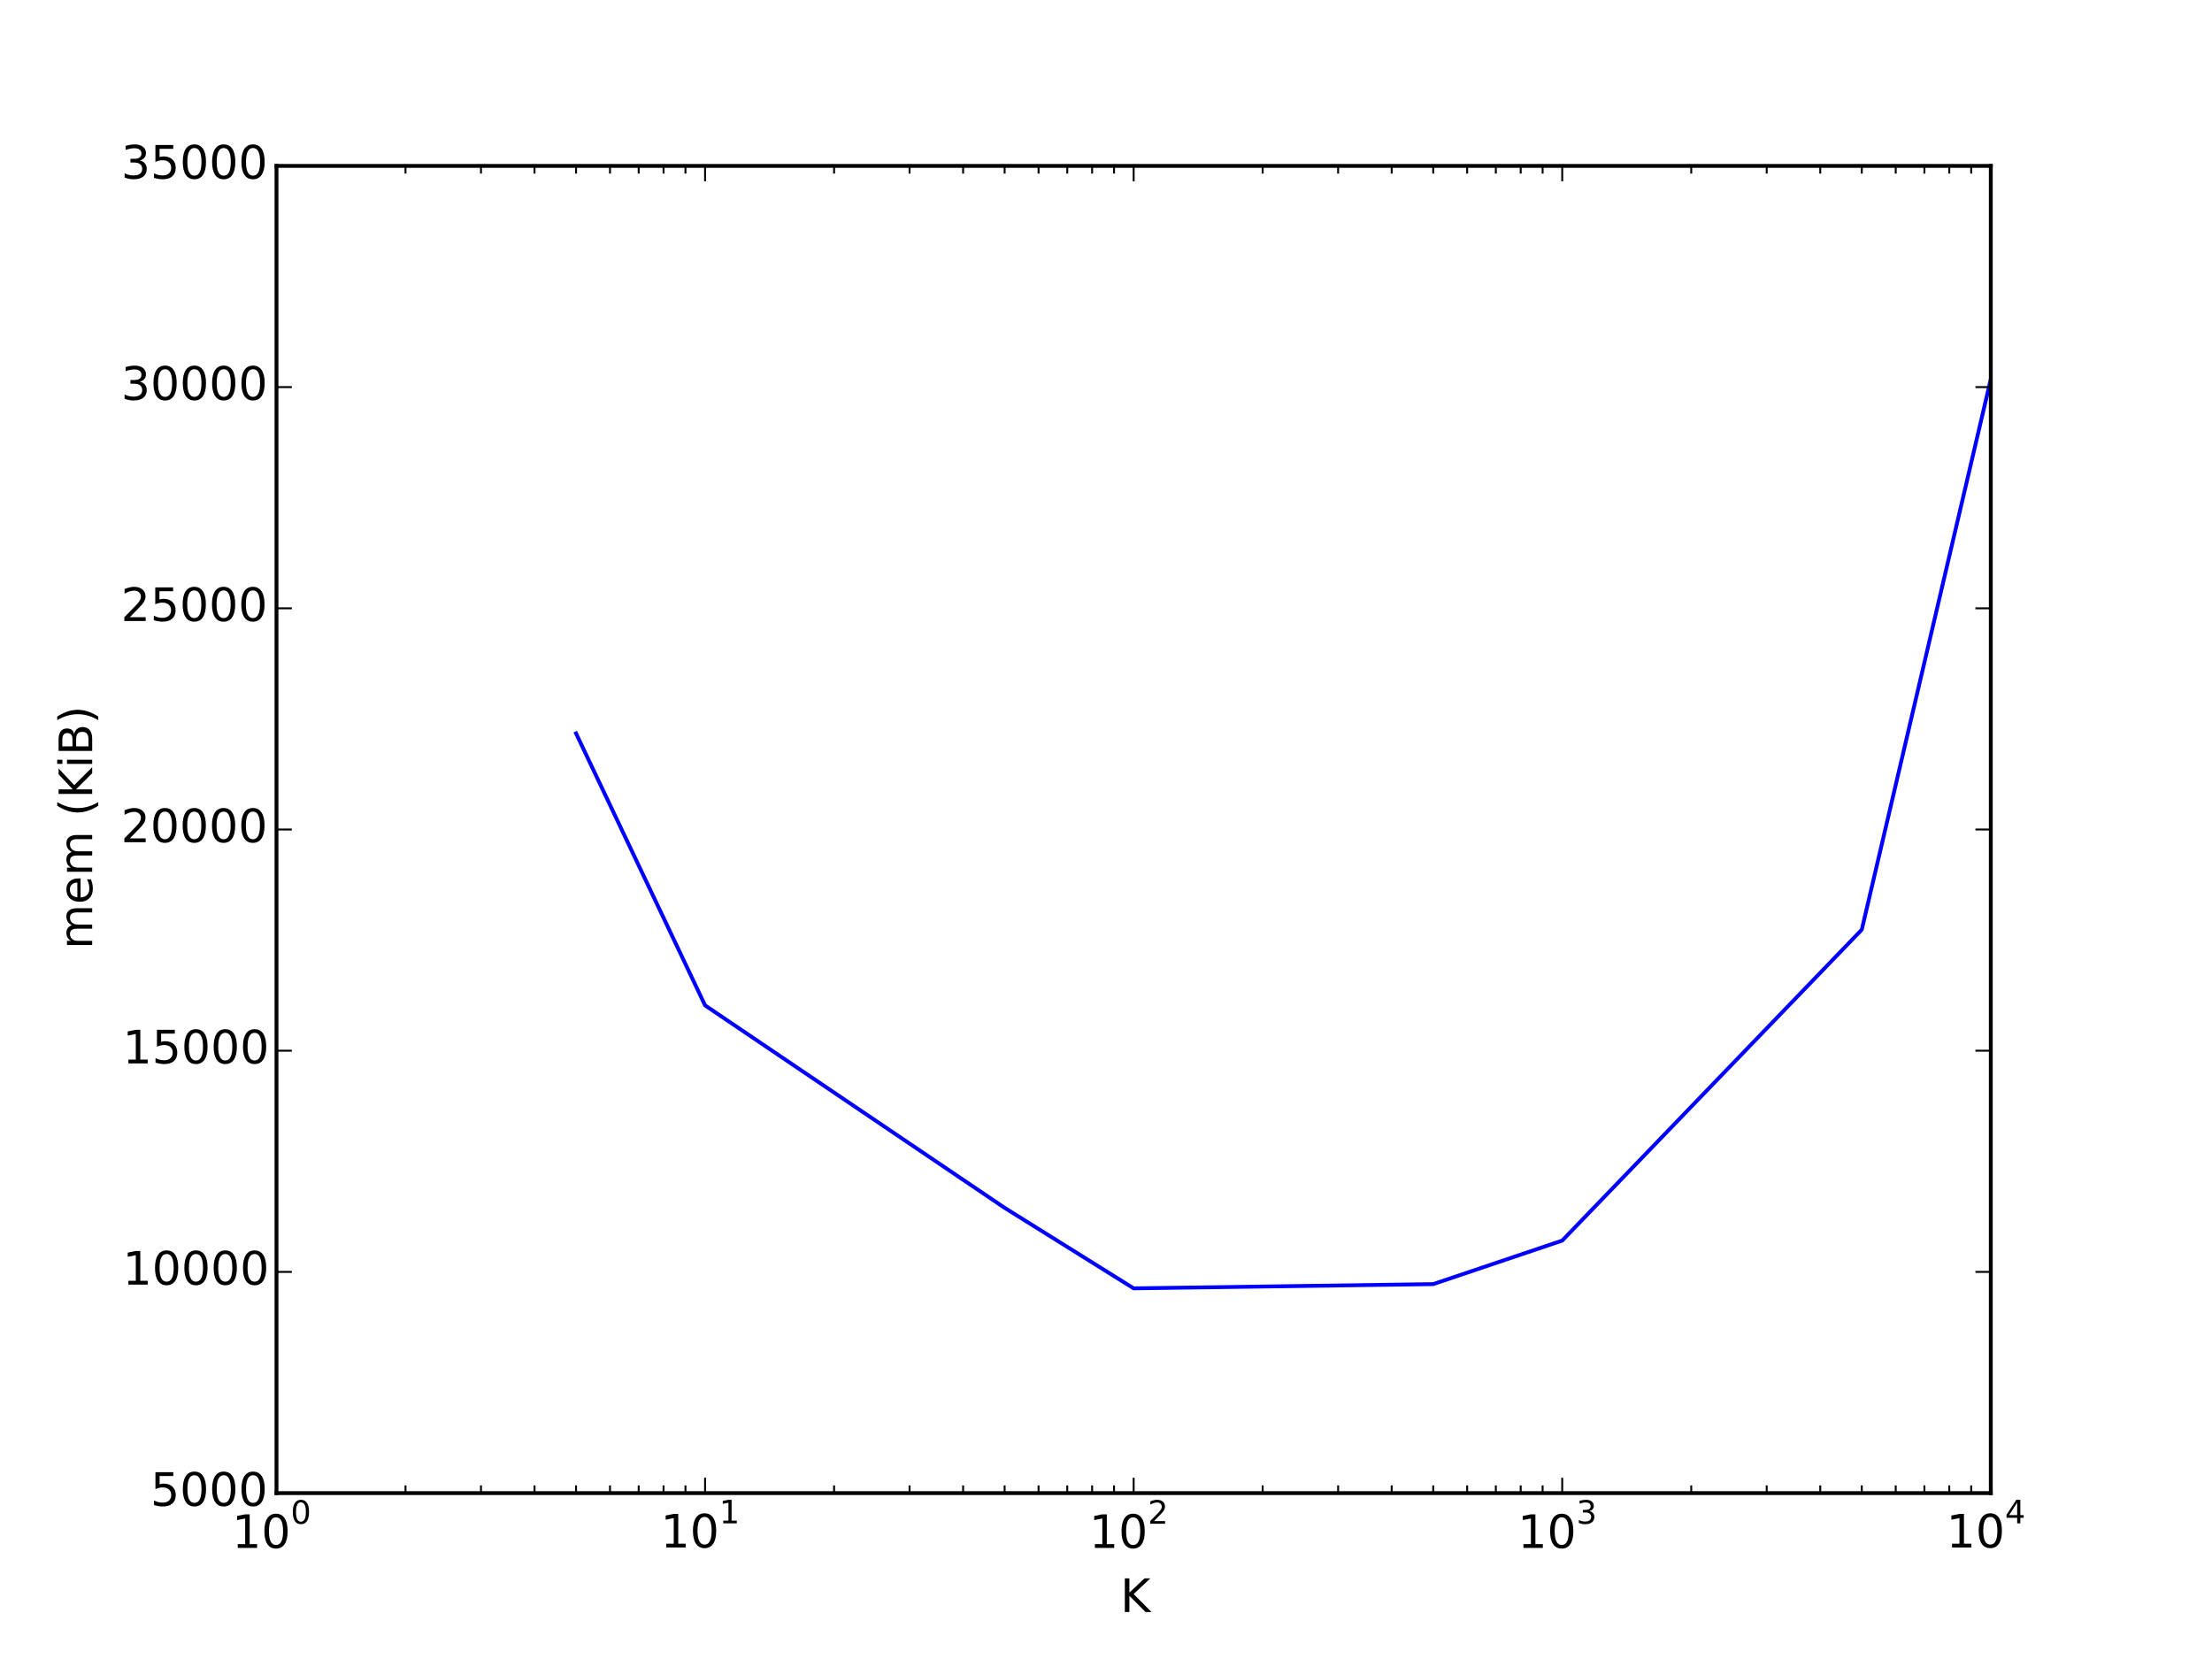
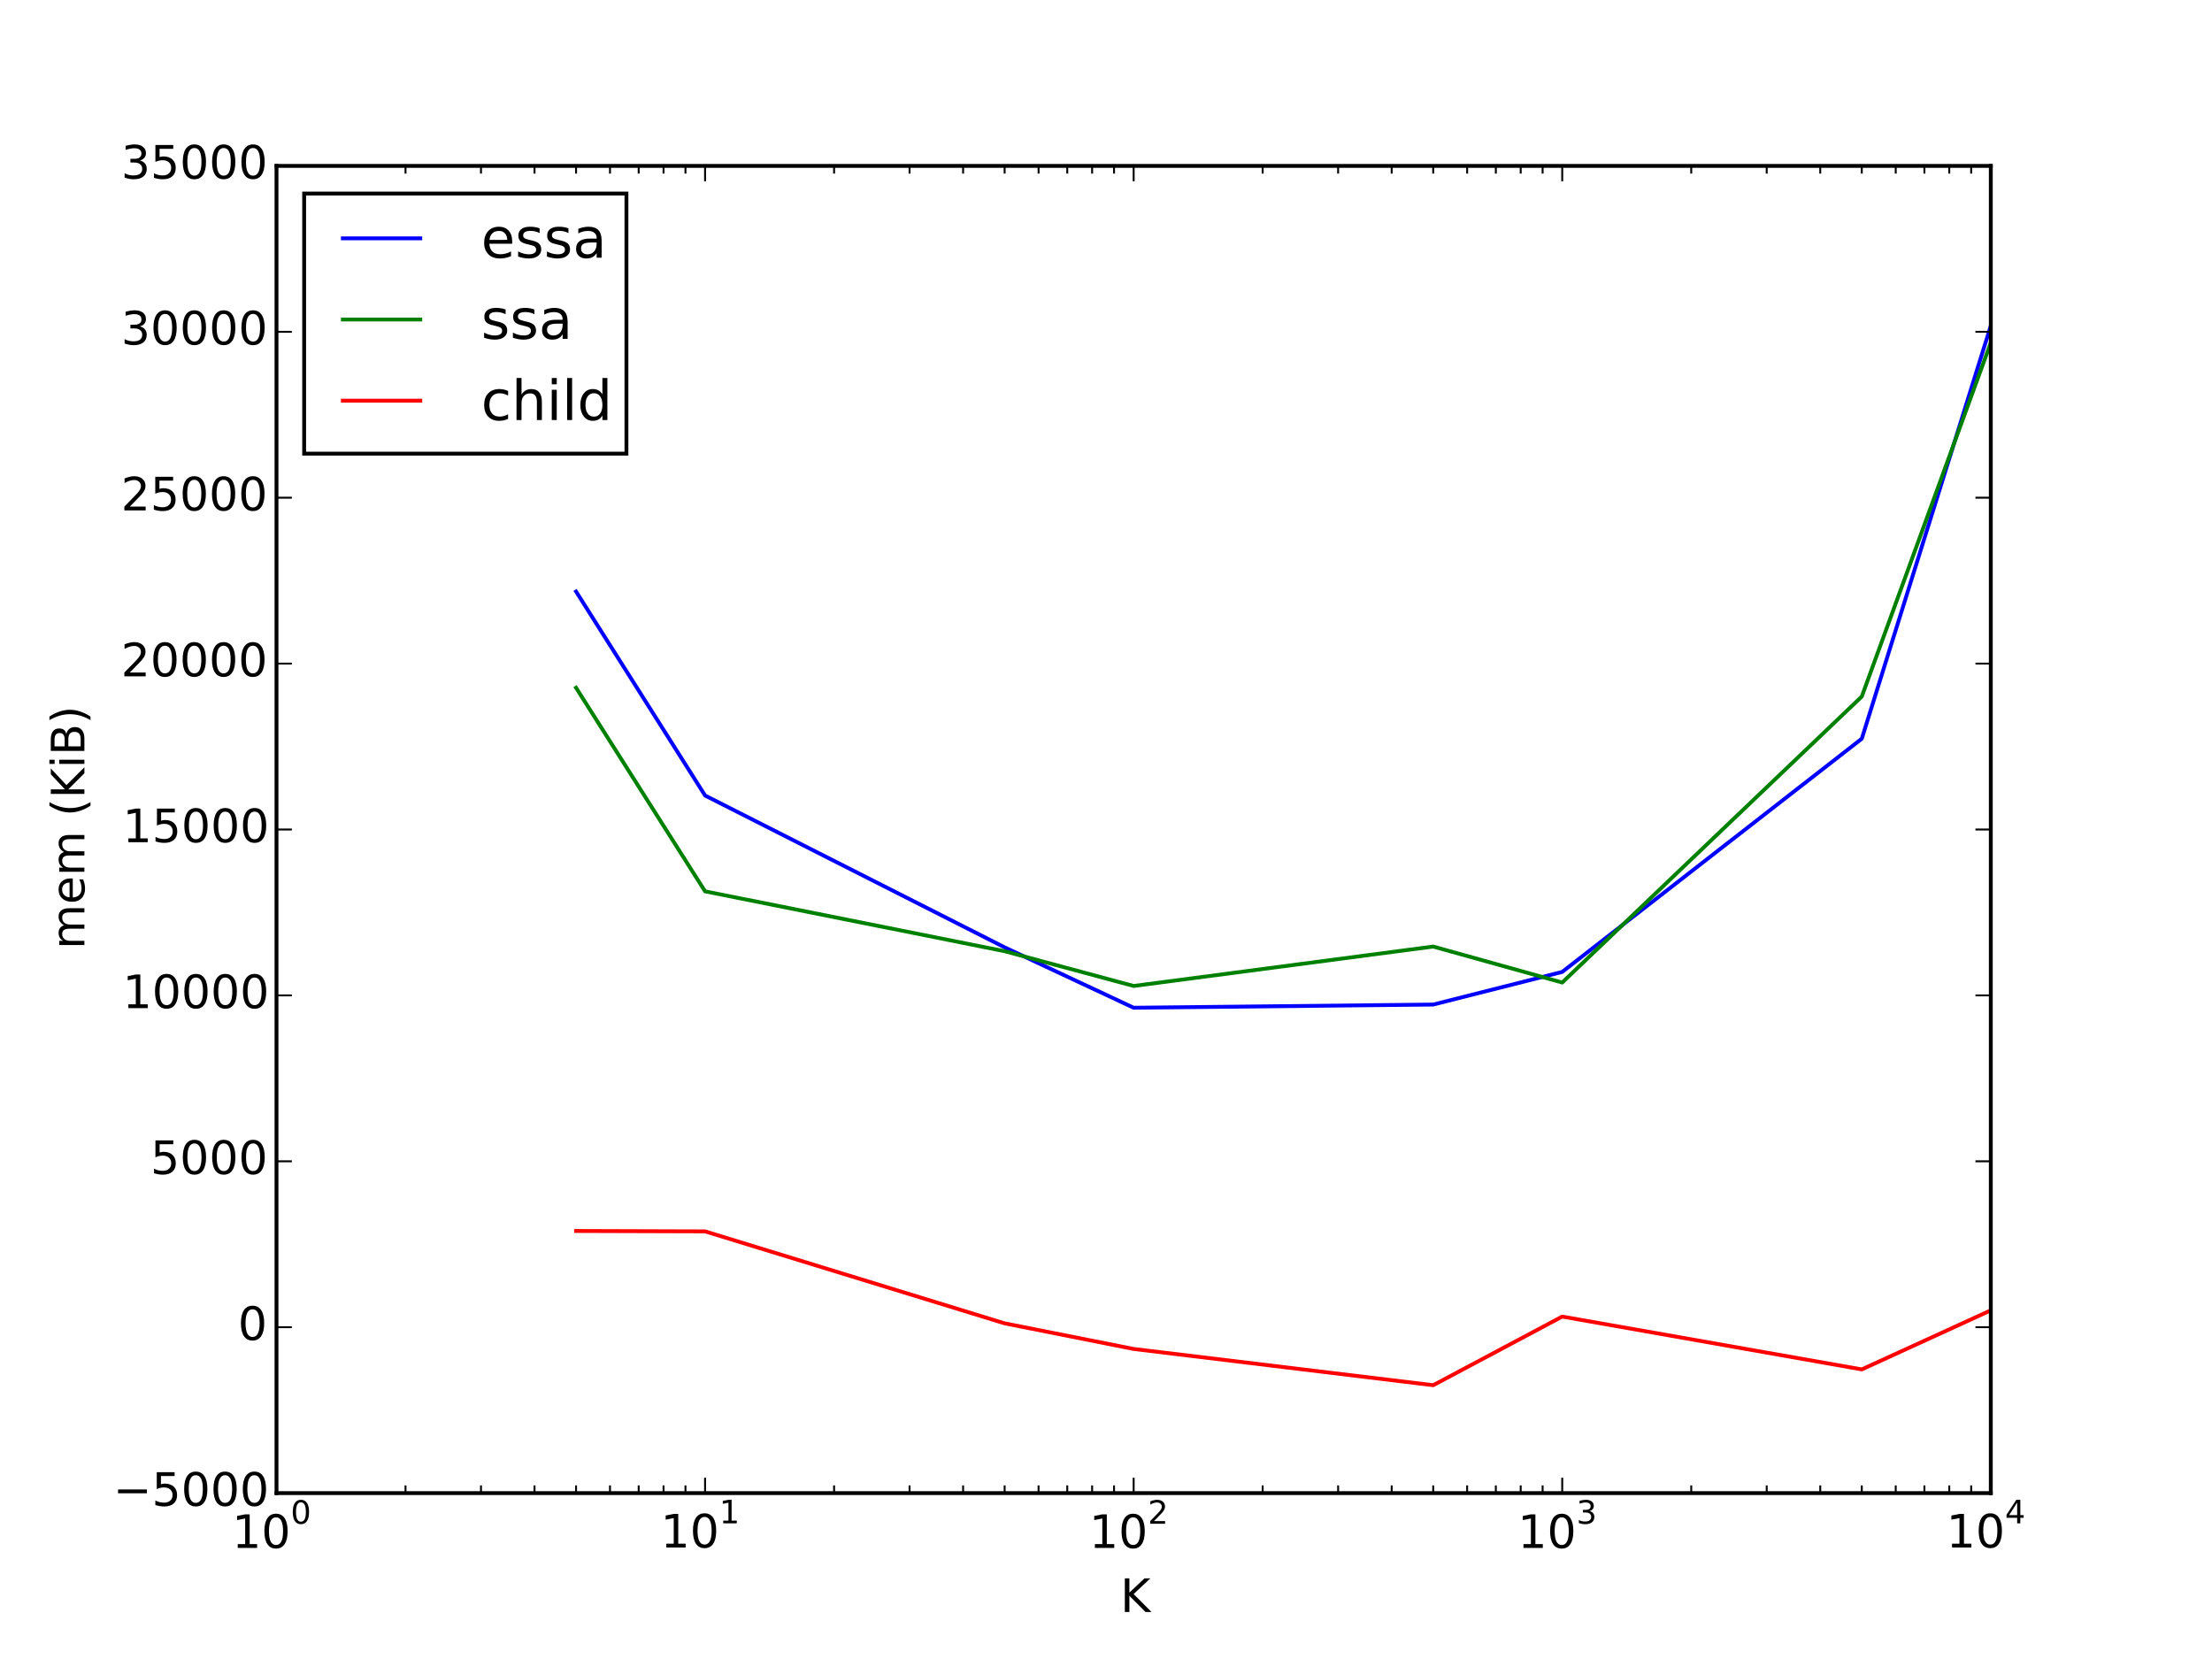
<svg xmlns="http://www.w3.org/2000/svg" xmlns:xlink="http://www.w3.org/1999/xlink" height="432pt" version="1.1" viewBox="0 0 576 432" width="576pt">
  <defs>
    <style type="text/css">
*{stroke-linecap:butt;stroke-linejoin:round;}
  </style>
  </defs>
  <g id="figure_1">
    <g id="patch_1">
      <path d=" M0 432 L576 432 L576 0 L0 0 z " style="fill:#ffffff;" />
    </g>
    <g id="axes_1">
      <g id="patch_2">
        <path d=" M72 388.8 L518.4 388.8 L518.4 43.2 L72 43.2 z " style="fill:#ffffff;" />
      </g>
      <g id="line2d_1">
-         <path clip-path="url(#p7ff5b81e1d)" d=" M150.005 190.979 L183.6 261.804 L261.605 314.519 L295.2 335.485 L373.205 334.38 L406.8 323.044 L484.805 242.081 L518.4 98.726" style="fill:none;stroke:#0000ff;stroke-linecap:square;" />
+         <path clip-path="url(#p7ff5b81e1d)" d=" M150.005 154.034 L183.6 207.153 L261.605 246.689 L295.2 262.414 L373.205 261.585 L406.8 253.083 L484.805 192.361 L518.4 84.845" style="fill:none;stroke:#0000ff;stroke-linecap:square;" />
+       </g>
+       <g id="line2d_2">
+         <path clip-path="url(#p7ff5b81e1d)" d=" M150.005 179.09 L183.6 232.105 L261.605 247.692 L295.2 256.746 L373.205 246.482 L406.8 255.848 L484.805 181.371 L518.4 89.234" style="fill:none;stroke:#008000;stroke-linecap:square;" />
+       </g>
+       <g id="line2d_3">
+         <path clip-path="url(#p7ff5b81e1d)" d=" M150.005 320.544 L183.6 320.648 L261.605 344.598 L295.2 351.268 L373.205 360.703 L406.8 342.835 L484.805 356.59 L518.4 341.211" style="fill:none;stroke:#ff0000;stroke-linecap:square;" />
      </g>
      <g id="patch_3">
        <path d=" M72 43.2 L518.4 43.2" style="fill:none;stroke:#000000;stroke-linecap:square;stroke-linejoin:miter;" />
      </g>
      <g id="patch_4">
        <path d=" M518.4 388.8 L518.4 43.2" style="fill:none;stroke:#000000;stroke-linecap:square;stroke-linejoin:miter;" />
      </g>
      <g id="patch_5">
        <path d=" M72 388.8 L518.4 388.8" style="fill:none;stroke:#000000;stroke-linecap:square;stroke-linejoin:miter;" />
      </g>
      <g id="patch_6">
        <path d=" M72 388.8 L72 43.2" style="fill:none;stroke:#000000;stroke-linecap:square;stroke-linejoin:miter;" />
      </g>
      <g id="matplotlib.axis_1">
        <g id="xtick_1">
-           <g id="line2d_2">
+           <g id="line2d_4">
            <defs>
              <path d=" M0 0 L0 -4" id="m93b0483c22" style="stroke:#000000;stroke-width:0.5;" />
            </defs>
            <g>
              <use style="stroke:#000000;stroke-width:0.5;" x="72.0" xlink:href="#m93b0483c22" y="388.8" />
            </g>
          </g>
-           <g id="line2d_3">
+           <g id="line2d_5">
            <defs>
              <path d=" M0 0 L0 4" id="m741efc42ff" style="stroke:#000000;stroke-width:0.5;" />
            </defs>
            <g>
              <use style="stroke:#000000;stroke-width:0.5;" x="72.0" xlink:href="#m741efc42ff" y="43.2" />
            </g>
          </g>
          <g id="text_1">
            <defs>
              <path d=" M31.781 66.406 Q24.172 66.406 20.328 58.906 Q16.5 51.422 16.5 36.375 Q16.5 21.391 20.328 13.891 Q24.172 6.391 31.781 6.391 Q39.453 6.391 43.281 13.891 Q47.125 21.391 47.125 36.375 Q47.125 51.422 43.281 58.906 Q39.453 66.406 31.781 66.406 M31.781 74.219 Q44.047 74.219 50.516 64.516 Q56.984 54.828 56.984 36.375 Q56.984 17.969 50.516 8.266 Q44.047 -1.422 31.781 -1.422 Q19.531 -1.422 13.062 8.266 Q6.594 17.969 6.594 36.375 Q6.594 54.828 13.062 64.516 Q19.531 74.219 31.781 74.219" id="BitstreamVeraSans-Roman-30" />
              <path d=" M12.406 8.297 L28.516 8.297 L28.516 63.922 L10.984 60.406 L10.984 69.391 L28.422 72.906 L38.281 72.906 L38.281 8.297 L54.391 8.297 L54.391 0 L12.406 0 z " id="BitstreamVeraSans-Roman-31" />
            </defs>
            <g transform="translate(60.42 403.1444)scale(0.12 -0.12)">
              <use transform="translate(0.0 0.546875)" xlink:href="#BitstreamVeraSans-Roman-31" />
              <use transform="translate(63.62305 0.546875)" xlink:href="#BitstreamVeraSans-Roman-30" />
              <use transform="translate(127.2461 53.04688)scale(0.7)" xlink:href="#BitstreamVeraSans-Roman-30" />
            </g>
          </g>
        </g>
        <g id="xtick_2">
-           <g id="line2d_4">
+           <g id="line2d_6">
            <g>
              <use style="stroke:#000000;stroke-width:0.5;" x="183.6" xlink:href="#m93b0483c22" y="388.8" />
            </g>
          </g>
-           <g id="line2d_5">
+           <g id="line2d_7">
            <g>
              <use style="stroke:#000000;stroke-width:0.5;" x="183.6" xlink:href="#m741efc42ff" y="43.2" />
            </g>
          </g>
          <g id="text_2">
            <g transform="translate(172.02 403.0244)scale(0.12 -0.12)">
              <use transform="translate(0.0 0.465625)" xlink:href="#BitstreamVeraSans-Roman-31" />
              <use transform="translate(63.62305 0.465625)" xlink:href="#BitstreamVeraSans-Roman-30" />
              <use transform="translate(127.2461 52.96563)scale(0.7)" xlink:href="#BitstreamVeraSans-Roman-31" />
            </g>
          </g>
        </g>
        <g id="xtick_3">
-           <g id="line2d_6">
+           <g id="line2d_8">
            <g>
              <use style="stroke:#000000;stroke-width:0.5;" x="295.2" xlink:href="#m93b0483c22" y="388.8" />
            </g>
          </g>
-           <g id="line2d_7">
+           <g id="line2d_9">
            <g>
              <use style="stroke:#000000;stroke-width:0.5;" x="295.2" xlink:href="#m741efc42ff" y="43.2" />
            </g>
          </g>
          <g id="text_3">
            <defs>
              <path d=" M19.188 8.297 L53.609 8.297 L53.609 0 L7.328 0 L7.328 8.297 Q12.938 14.109 22.625 23.891 Q32.328 33.688 34.812 36.531 Q39.547 41.844 41.422 45.531 Q43.312 49.219 43.312 52.781 Q43.312 58.594 39.234 62.25 Q35.156 65.922 28.609 65.922 Q23.969 65.922 18.812 64.312 Q13.672 62.703 7.812 59.422 L7.812 69.391 Q13.766 71.781 18.938 73 Q24.125 74.219 28.422 74.219 Q39.75 74.219 46.484 68.547 Q53.219 62.891 53.219 53.422 Q53.219 48.922 51.531 44.891 Q49.859 40.875 45.406 35.406 Q44.188 33.984 37.641 27.219 Q31.109 20.453 19.188 8.297" id="BitstreamVeraSans-Roman-32" />
            </defs>
            <g transform="translate(283.62 403.1444)scale(0.12 -0.12)">
              <use transform="translate(0.0 0.546875)" xlink:href="#BitstreamVeraSans-Roman-31" />
              <use transform="translate(63.62305 0.546875)" xlink:href="#BitstreamVeraSans-Roman-30" />
              <use transform="translate(127.2461 53.04688)scale(0.7)" xlink:href="#BitstreamVeraSans-Roman-32" />
            </g>
          </g>
        </g>
        <g id="xtick_4">
-           <g id="line2d_8">
+           <g id="line2d_10">
            <g>
              <use style="stroke:#000000;stroke-width:0.5;" x="406.8" xlink:href="#m93b0483c22" y="388.8" />
            </g>
          </g>
-           <g id="line2d_9">
+           <g id="line2d_11">
            <g>
              <use style="stroke:#000000;stroke-width:0.5;" x="406.8" xlink:href="#m741efc42ff" y="43.2" />
            </g>
          </g>
          <g id="text_4">
            <defs>
              <path d=" M40.578 39.312 Q47.656 37.797 51.625 33 Q55.609 28.219 55.609 21.188 Q55.609 10.406 48.188 4.484 Q40.766 -1.422 27.094 -1.422 Q22.516 -1.422 17.656 -0.516 Q12.797 0.391 7.625 2.203 L7.625 11.719 Q11.719 9.328 16.594 8.109 Q21.484 6.891 26.812 6.891 Q36.078 6.891 40.938 10.547 Q45.797 14.203 45.797 21.188 Q45.797 27.641 41.281 31.266 Q36.766 34.906 28.719 34.906 L20.219 34.906 L20.219 43.016 L29.109 43.016 Q36.375 43.016 40.234 45.922 Q44.094 48.828 44.094 54.297 Q44.094 59.906 40.109 62.906 Q36.141 65.922 28.719 65.922 Q24.656 65.922 20.016 65.031 Q15.375 64.156 9.812 62.312 L9.812 71.094 Q15.438 72.656 20.344 73.438 Q25.25 74.219 29.594 74.219 Q40.828 74.219 47.359 69.109 Q53.906 64.016 53.906 55.328 Q53.906 49.266 50.438 45.094 Q46.969 40.922 40.578 39.312" id="BitstreamVeraSans-Roman-33" />
            </defs>
            <g transform="translate(395.22 403.1444)scale(0.12 -0.12)">
              <use transform="translate(0.0 0.546875)" xlink:href="#BitstreamVeraSans-Roman-31" />
              <use transform="translate(63.62305 0.546875)" xlink:href="#BitstreamVeraSans-Roman-30" />
              <use transform="translate(127.2461 53.04688)scale(0.7)" xlink:href="#BitstreamVeraSans-Roman-33" />
            </g>
          </g>
        </g>
        <g id="xtick_5">
-           <g id="line2d_10">
+           <g id="line2d_12">
            <g>
              <use style="stroke:#000000;stroke-width:0.5;" x="518.4" xlink:href="#m93b0483c22" y="388.8" />
            </g>
          </g>
-           <g id="line2d_11">
+           <g id="line2d_13">
            <g>
              <use style="stroke:#000000;stroke-width:0.5;" x="518.4" xlink:href="#m741efc42ff" y="43.2" />
            </g>
          </g>
          <g id="text_5">
            <defs>
              <path d=" M37.797 64.312 L12.891 25.391 L37.797 25.391 z  M35.203 72.906 L47.609 72.906 L47.609 25.391 L58.016 25.391 L58.016 17.188 L47.609 17.188 L47.609 0 L37.797 0 L37.797 17.188 L4.891 17.188 L4.891 26.703 z " id="BitstreamVeraSans-Roman-34" />
            </defs>
            <g transform="translate(506.82 403.0244)scale(0.12 -0.12)">
              <use transform="translate(0.0 0.465625)" xlink:href="#BitstreamVeraSans-Roman-31" />
              <use transform="translate(63.62305 0.465625)" xlink:href="#BitstreamVeraSans-Roman-30" />
              <use transform="translate(127.2461 52.96563)scale(0.7)" xlink:href="#BitstreamVeraSans-Roman-34" />
            </g>
          </g>
        </g>
        <g id="xtick_6">
-           <g id="line2d_12">
+           <g id="line2d_14">
            <defs>
              <path d=" M0 0 L0 -2" id="m177f7580d0" style="stroke:#000000;stroke-width:0.5;" />
            </defs>
            <g>
              <use style="stroke:#000000;stroke-width:0.5;" x="105.595" xlink:href="#m177f7580d0" y="388.8" />
            </g>
          </g>
-           <g id="line2d_13">
+           <g id="line2d_15">
            <defs>
              <path d=" M0 0 L0 2" id="m5284c7e2a0" style="stroke:#000000;stroke-width:0.5;" />
            </defs>
            <g>
              <use style="stroke:#000000;stroke-width:0.5;" x="105.595" xlink:href="#m5284c7e2a0" y="43.2" />
            </g>
          </g>
        </g>
        <g id="xtick_7">
-           <g id="line2d_14">
+           <g id="line2d_16">
            <g>
              <use style="stroke:#000000;stroke-width:0.5;" x="125.247" xlink:href="#m177f7580d0" y="388.8" />
            </g>
          </g>
-           <g id="line2d_15">
+           <g id="line2d_17">
            <g>
              <use style="stroke:#000000;stroke-width:0.5;" x="125.247" xlink:href="#m5284c7e2a0" y="43.2" />
            </g>
          </g>
        </g>
        <g id="xtick_8">
-           <g id="line2d_16">
+           <g id="line2d_18">
            <g>
              <use style="stroke:#000000;stroke-width:0.5;" x="139.19" xlink:href="#m177f7580d0" y="388.8" />
            </g>
          </g>
-           <g id="line2d_17">
+           <g id="line2d_19">
            <g>
              <use style="stroke:#000000;stroke-width:0.5;" x="139.19" xlink:href="#m5284c7e2a0" y="43.2" />
            </g>
          </g>
        </g>
        <g id="xtick_9">
-           <g id="line2d_18">
+           <g id="line2d_20">
            <g>
              <use style="stroke:#000000;stroke-width:0.5;" x="150.005" xlink:href="#m177f7580d0" y="388.8" />
            </g>
          </g>
-           <g id="line2d_19">
+           <g id="line2d_21">
            <g>
              <use style="stroke:#000000;stroke-width:0.5;" x="150.005" xlink:href="#m5284c7e2a0" y="43.2" />
            </g>
          </g>
        </g>
        <g id="xtick_10">
-           <g id="line2d_20">
+           <g id="line2d_22">
            <g>
              <use style="stroke:#000000;stroke-width:0.5;" x="158.842" xlink:href="#m177f7580d0" y="388.8" />
            </g>
          </g>
-           <g id="line2d_21">
+           <g id="line2d_23">
            <g>
              <use style="stroke:#000000;stroke-width:0.5;" x="158.842" xlink:href="#m5284c7e2a0" y="43.2" />
            </g>
          </g>
        </g>
        <g id="xtick_11">
-           <g id="line2d_22">
+           <g id="line2d_24">
            <g>
              <use style="stroke:#000000;stroke-width:0.5;" x="166.313" xlink:href="#m177f7580d0" y="388.8" />
            </g>
          </g>
-           <g id="line2d_23">
+           <g id="line2d_25">
            <g>
              <use style="stroke:#000000;stroke-width:0.5;" x="166.313" xlink:href="#m5284c7e2a0" y="43.2" />
            </g>
          </g>
        </g>
        <g id="xtick_12">
-           <g id="line2d_24">
+           <g id="line2d_26">
            <g>
              <use style="stroke:#000000;stroke-width:0.5;" x="172.785" xlink:href="#m177f7580d0" y="388.8" />
            </g>
          </g>
-           <g id="line2d_25">
+           <g id="line2d_27">
            <g>
              <use style="stroke:#000000;stroke-width:0.5;" x="172.785" xlink:href="#m5284c7e2a0" y="43.2" />
            </g>
          </g>
        </g>
        <g id="xtick_13">
-           <g id="line2d_26">
+           <g id="line2d_28">
            <g>
              <use style="stroke:#000000;stroke-width:0.5;" x="178.493" xlink:href="#m177f7580d0" y="388.8" />
            </g>
          </g>
-           <g id="line2d_27">
+           <g id="line2d_29">
            <g>
              <use style="stroke:#000000;stroke-width:0.5;" x="178.493" xlink:href="#m5284c7e2a0" y="43.2" />
            </g>
          </g>
        </g>
        <g id="xtick_14">
-           <g id="line2d_28">
+           <g id="line2d_30">
            <g>
              <use style="stroke:#000000;stroke-width:0.5;" x="217.195" xlink:href="#m177f7580d0" y="388.8" />
            </g>
          </g>
-           <g id="line2d_29">
+           <g id="line2d_31">
            <g>
              <use style="stroke:#000000;stroke-width:0.5;" x="217.195" xlink:href="#m5284c7e2a0" y="43.2" />
            </g>
          </g>
        </g>
        <g id="xtick_15">
-           <g id="line2d_30">
+           <g id="line2d_32">
            <g>
              <use style="stroke:#000000;stroke-width:0.5;" x="236.847" xlink:href="#m177f7580d0" y="388.8" />
            </g>
          </g>
-           <g id="line2d_31">
+           <g id="line2d_33">
            <g>
              <use style="stroke:#000000;stroke-width:0.5;" x="236.847" xlink:href="#m5284c7e2a0" y="43.2" />
            </g>
          </g>
        </g>
        <g id="xtick_16">
-           <g id="line2d_32">
+           <g id="line2d_34">
            <g>
              <use style="stroke:#000000;stroke-width:0.5;" x="250.79" xlink:href="#m177f7580d0" y="388.8" />
            </g>
          </g>
-           <g id="line2d_33">
+           <g id="line2d_35">
            <g>
              <use style="stroke:#000000;stroke-width:0.5;" x="250.79" xlink:href="#m5284c7e2a0" y="43.2" />
            </g>
          </g>
        </g>
        <g id="xtick_17">
-           <g id="line2d_34">
+           <g id="line2d_36">
            <g>
              <use style="stroke:#000000;stroke-width:0.5;" x="261.605" xlink:href="#m177f7580d0" y="388.8" />
            </g>
          </g>
-           <g id="line2d_35">
+           <g id="line2d_37">
            <g>
              <use style="stroke:#000000;stroke-width:0.5;" x="261.605" xlink:href="#m5284c7e2a0" y="43.2" />
            </g>
          </g>
        </g>
        <g id="xtick_18">
-           <g id="line2d_36">
+           <g id="line2d_38">
            <g>
              <use style="stroke:#000000;stroke-width:0.5;" x="270.442" xlink:href="#m177f7580d0" y="388.8" />
            </g>
          </g>
-           <g id="line2d_37">
+           <g id="line2d_39">
            <g>
              <use style="stroke:#000000;stroke-width:0.5;" x="270.442" xlink:href="#m5284c7e2a0" y="43.2" />
            </g>
          </g>
        </g>
        <g id="xtick_19">
-           <g id="line2d_38">
+           <g id="line2d_40">
            <g>
              <use style="stroke:#000000;stroke-width:0.5;" x="277.913" xlink:href="#m177f7580d0" y="388.8" />
            </g>
          </g>
-           <g id="line2d_39">
+           <g id="line2d_41">
            <g>
              <use style="stroke:#000000;stroke-width:0.5;" x="277.913" xlink:href="#m5284c7e2a0" y="43.2" />
            </g>
          </g>
        </g>
        <g id="xtick_20">
-           <g id="line2d_40">
+           <g id="line2d_42">
            <g>
              <use style="stroke:#000000;stroke-width:0.5;" x="284.385" xlink:href="#m177f7580d0" y="388.8" />
            </g>
          </g>
-           <g id="line2d_41">
+           <g id="line2d_43">
            <g>
              <use style="stroke:#000000;stroke-width:0.5;" x="284.385" xlink:href="#m5284c7e2a0" y="43.2" />
            </g>
          </g>
        </g>
        <g id="xtick_21">
-           <g id="line2d_42">
+           <g id="line2d_44">
            <g>
              <use style="stroke:#000000;stroke-width:0.5;" x="290.093" xlink:href="#m177f7580d0" y="388.8" />
            </g>
          </g>
-           <g id="line2d_43">
+           <g id="line2d_45">
            <g>
              <use style="stroke:#000000;stroke-width:0.5;" x="290.093" xlink:href="#m5284c7e2a0" y="43.2" />
            </g>
          </g>
        </g>
        <g id="xtick_22">
-           <g id="line2d_44">
+           <g id="line2d_46">
            <g>
              <use style="stroke:#000000;stroke-width:0.5;" x="328.795" xlink:href="#m177f7580d0" y="388.8" />
            </g>
          </g>
-           <g id="line2d_45">
+           <g id="line2d_47">
            <g>
              <use style="stroke:#000000;stroke-width:0.5;" x="328.795" xlink:href="#m5284c7e2a0" y="43.2" />
            </g>
          </g>
        </g>
        <g id="xtick_23">
-           <g id="line2d_46">
+           <g id="line2d_48">
            <g>
              <use style="stroke:#000000;stroke-width:0.5;" x="348.447" xlink:href="#m177f7580d0" y="388.8" />
            </g>
          </g>
-           <g id="line2d_47">
+           <g id="line2d_49">
            <g>
              <use style="stroke:#000000;stroke-width:0.5;" x="348.447" xlink:href="#m5284c7e2a0" y="43.2" />
            </g>
          </g>
        </g>
        <g id="xtick_24">
-           <g id="line2d_48">
+           <g id="line2d_50">
            <g>
              <use style="stroke:#000000;stroke-width:0.5;" x="362.39" xlink:href="#m177f7580d0" y="388.8" />
            </g>
          </g>
-           <g id="line2d_49">
+           <g id="line2d_51">
            <g>
              <use style="stroke:#000000;stroke-width:0.5;" x="362.39" xlink:href="#m5284c7e2a0" y="43.2" />
            </g>
          </g>
        </g>
        <g id="xtick_25">
-           <g id="line2d_50">
+           <g id="line2d_52">
            <g>
              <use style="stroke:#000000;stroke-width:0.5;" x="373.205" xlink:href="#m177f7580d0" y="388.8" />
            </g>
          </g>
-           <g id="line2d_51">
+           <g id="line2d_53">
            <g>
              <use style="stroke:#000000;stroke-width:0.5;" x="373.205" xlink:href="#m5284c7e2a0" y="43.2" />
            </g>
          </g>
        </g>
        <g id="xtick_26">
-           <g id="line2d_52">
+           <g id="line2d_54">
            <g>
              <use style="stroke:#000000;stroke-width:0.5;" x="382.042" xlink:href="#m177f7580d0" y="388.8" />
            </g>
          </g>
-           <g id="line2d_53">
+           <g id="line2d_55">
            <g>
              <use style="stroke:#000000;stroke-width:0.5;" x="382.042" xlink:href="#m5284c7e2a0" y="43.2" />
            </g>
          </g>
        </g>
        <g id="xtick_27">
-           <g id="line2d_54">
+           <g id="line2d_56">
            <g>
              <use style="stroke:#000000;stroke-width:0.5;" x="389.513" xlink:href="#m177f7580d0" y="388.8" />
            </g>
          </g>
-           <g id="line2d_55">
+           <g id="line2d_57">
            <g>
              <use style="stroke:#000000;stroke-width:0.5;" x="389.513" xlink:href="#m5284c7e2a0" y="43.2" />
            </g>
          </g>
        </g>
        <g id="xtick_28">
-           <g id="line2d_56">
+           <g id="line2d_58">
            <g>
              <use style="stroke:#000000;stroke-width:0.5;" x="395.985" xlink:href="#m177f7580d0" y="388.8" />
            </g>
          </g>
-           <g id="line2d_57">
+           <g id="line2d_59">
            <g>
              <use style="stroke:#000000;stroke-width:0.5;" x="395.985" xlink:href="#m5284c7e2a0" y="43.2" />
            </g>
          </g>
        </g>
        <g id="xtick_29">
-           <g id="line2d_58">
+           <g id="line2d_60">
            <g>
              <use style="stroke:#000000;stroke-width:0.5;" x="401.693" xlink:href="#m177f7580d0" y="388.8" />
            </g>
          </g>
-           <g id="line2d_59">
+           <g id="line2d_61">
            <g>
              <use style="stroke:#000000;stroke-width:0.5;" x="401.693" xlink:href="#m5284c7e2a0" y="43.2" />
            </g>
          </g>
        </g>
        <g id="xtick_30">
-           <g id="line2d_60">
+           <g id="line2d_62">
            <g>
              <use style="stroke:#000000;stroke-width:0.5;" x="440.395" xlink:href="#m177f7580d0" y="388.8" />
            </g>
          </g>
-           <g id="line2d_61">
+           <g id="line2d_63">
            <g>
              <use style="stroke:#000000;stroke-width:0.5;" x="440.395" xlink:href="#m5284c7e2a0" y="43.2" />
            </g>
          </g>
        </g>
        <g id="xtick_31">
-           <g id="line2d_62">
+           <g id="line2d_64">
            <g>
              <use style="stroke:#000000;stroke-width:0.5;" x="460.047" xlink:href="#m177f7580d0" y="388.8" />
            </g>
          </g>
-           <g id="line2d_63">
+           <g id="line2d_65">
            <g>
              <use style="stroke:#000000;stroke-width:0.5;" x="460.047" xlink:href="#m5284c7e2a0" y="43.2" />
            </g>
          </g>
        </g>
        <g id="xtick_32">
-           <g id="line2d_64">
+           <g id="line2d_66">
            <g>
              <use style="stroke:#000000;stroke-width:0.5;" x="473.99" xlink:href="#m177f7580d0" y="388.8" />
            </g>
          </g>
-           <g id="line2d_65">
+           <g id="line2d_67">
            <g>
              <use style="stroke:#000000;stroke-width:0.5;" x="473.99" xlink:href="#m5284c7e2a0" y="43.2" />
            </g>
          </g>
        </g>
        <g id="xtick_33">
-           <g id="line2d_66">
+           <g id="line2d_68">
            <g>
              <use style="stroke:#000000;stroke-width:0.5;" x="484.805" xlink:href="#m177f7580d0" y="388.8" />
            </g>
          </g>
-           <g id="line2d_67">
+           <g id="line2d_69">
            <g>
              <use style="stroke:#000000;stroke-width:0.5;" x="484.805" xlink:href="#m5284c7e2a0" y="43.2" />
            </g>
          </g>
        </g>
        <g id="xtick_34">
-           <g id="line2d_68">
+           <g id="line2d_70">
            <g>
              <use style="stroke:#000000;stroke-width:0.5;" x="493.642" xlink:href="#m177f7580d0" y="388.8" />
            </g>
          </g>
-           <g id="line2d_69">
+           <g id="line2d_71">
            <g>
              <use style="stroke:#000000;stroke-width:0.5;" x="493.642" xlink:href="#m5284c7e2a0" y="43.2" />
            </g>
          </g>
        </g>
        <g id="xtick_35">
-           <g id="line2d_70">
+           <g id="line2d_72">
            <g>
              <use style="stroke:#000000;stroke-width:0.5;" x="501.113" xlink:href="#m177f7580d0" y="388.8" />
            </g>
          </g>
-           <g id="line2d_71">
+           <g id="line2d_73">
            <g>
              <use style="stroke:#000000;stroke-width:0.5;" x="501.113" xlink:href="#m5284c7e2a0" y="43.2" />
            </g>
          </g>
        </g>
        <g id="xtick_36">
-           <g id="line2d_72">
+           <g id="line2d_74">
            <g>
              <use style="stroke:#000000;stroke-width:0.5;" x="507.585" xlink:href="#m177f7580d0" y="388.8" />
            </g>
          </g>
-           <g id="line2d_73">
+           <g id="line2d_75">
            <g>
              <use style="stroke:#000000;stroke-width:0.5;" x="507.585" xlink:href="#m5284c7e2a0" y="43.2" />
            </g>
          </g>
        </g>
        <g id="xtick_37">
-           <g id="line2d_74">
+           <g id="line2d_76">
            <g>
              <use style="stroke:#000000;stroke-width:0.5;" x="513.293" xlink:href="#m177f7580d0" y="388.8" />
            </g>
          </g>
-           <g id="line2d_75">
+           <g id="line2d_77">
            <g>
              <use style="stroke:#000000;stroke-width:0.5;" x="513.293" xlink:href="#m5284c7e2a0" y="43.2" />
            </g>
          </g>
        </g>
        <g id="text_6">
          <defs>
            <path d=" M9.812 72.906 L19.672 72.906 L19.672 42.094 L52.391 72.906 L65.094 72.906 L28.906 38.922 L67.672 0 L54.688 0 L19.672 35.109 L19.672 0 L9.812 0 z " id="BitstreamVeraSans-Roman-4b" />
          </defs>
          <g transform="translate(291.7284 419.7581)scale(0.12 -0.12)">
            <use xlink:href="#BitstreamVeraSans-Roman-4b" />
          </g>
        </g>
      </g>
      <g id="matplotlib.axis_2">
        <g id="ytick_1">
-           <g id="line2d_76">
+           <g id="line2d_78">
            <defs>
              <path d=" M0 0 L4 0" id="m728421d6d4" style="stroke:#000000;stroke-width:0.5;" />
            </defs>
            <g>
              <use style="stroke:#000000;stroke-width:0.5;" x="72.0" xlink:href="#m728421d6d4" y="388.8" />
            </g>
          </g>
-           <g id="line2d_77">
+           <g id="line2d_79">
            <defs>
              <path d=" M0 0 L-4 0" id="mcb0005524f" style="stroke:#000000;stroke-width:0.5;" />
            </defs>
            <g>
              <use style="stroke:#000000;stroke-width:0.5;" x="518.4" xlink:href="#mcb0005524f" y="388.8" />
            </g>
          </g>
          <g id="text_7">
            <defs>
+               <path d=" M10.594 35.5 L73.188 35.5 L73.188 27.203 L10.594 27.203 z " id="BitstreamVeraSans-Roman-2212" />
              <path d=" M10.797 72.906 L49.516 72.906 L49.516 64.594 L19.828 64.594 L19.828 46.734 Q21.969 47.469 24.109 47.828 Q26.266 48.188 28.422 48.188 Q40.625 48.188 47.75 41.5 Q54.891 34.812 54.891 23.391 Q54.891 11.625 47.562 5.094 Q40.234 -1.422 26.906 -1.422 Q22.312 -1.422 17.547 -0.641 Q12.797 0.141 7.719 1.703 L7.719 11.625 Q12.109 9.234 16.797 8.062 Q21.484 6.891 26.703 6.891 Q35.156 6.891 40.078 11.328 Q45.016 15.766 45.016 23.391 Q45.016 31 40.078 35.438 Q35.156 39.891 26.703 39.891 Q22.75 39.891 18.812 39.016 Q14.891 38.141 10.797 36.281 z " id="BitstreamVeraSans-Roman-35" />
            </defs>
-             <g transform="translate(39.18312 392.1112)scale(0.12 -0.12)">
+             <g transform="translate(29.4725 392.1112)scale(0.12 -0.12)">
+               <use xlink:href="#BitstreamVeraSans-Roman-2212" />
+               <use x="83.789" xlink:href="#BitstreamVeraSans-Roman-35" />
+               <use x="147.412" xlink:href="#BitstreamVeraSans-Roman-30" />
+               <use x="211.035" xlink:href="#BitstreamVeraSans-Roman-30" />
+               <use x="274.658" xlink:href="#BitstreamVeraSans-Roman-30" />
+             </g>
+           </g>
+         </g>
+         <g id="ytick_2">
+           <g id="line2d_80">
+             <g>
+               <use style="stroke:#000000;stroke-width:0.5;" x="72.0" xlink:href="#m728421d6d4" y="345.6" />
+             </g>
+           </g>
+           <g id="line2d_81">
+             <g>
+               <use style="stroke:#000000;stroke-width:0.5;" x="518.4" xlink:href="#mcb0005524f" y="345.6" />
+             </g>
+           </g>
+           <g id="text_8">
+             <g transform="translate(61.95312 348.9112)scale(0.12 -0.12)">
+               <use xlink:href="#BitstreamVeraSans-Roman-30" />
+             </g>
+           </g>
+         </g>
+         <g id="ytick_3">
+           <g id="line2d_82">
+             <g>
+               <use style="stroke:#000000;stroke-width:0.5;" x="72.0" xlink:href="#m728421d6d4" y="302.4" />
+             </g>
+           </g>
+           <g id="line2d_83">
+             <g>
+               <use style="stroke:#000000;stroke-width:0.5;" x="518.4" xlink:href="#mcb0005524f" y="302.4" />
+             </g>
+           </g>
+           <g id="text_9">
+             <g transform="translate(39.18312 305.7113)scale(0.12 -0.12)">
              <use xlink:href="#BitstreamVeraSans-Roman-35" />
              <use x="63.623" xlink:href="#BitstreamVeraSans-Roman-30" />
              <use x="127.246" xlink:href="#BitstreamVeraSans-Roman-30" />
              <use x="190.869" xlink:href="#BitstreamVeraSans-Roman-30" />
            </g>
          </g>
        </g>
-         <g id="ytick_2">
-           <g id="line2d_78">
-             <g>
-               <use style="stroke:#000000;stroke-width:0.5;" x="72.0" xlink:href="#m728421d6d4" y="331.2" />
-             </g>
-           </g>
-           <g id="line2d_79">
-             <g>
-               <use style="stroke:#000000;stroke-width:0.5;" x="518.4" xlink:href="#mcb0005524f" y="331.2" />
-             </g>
-           </g>
-           <g id="text_8">
-             <g transform="translate(31.94 334.5113)scale(0.12 -0.12)">
+         <g id="ytick_4">
+           <g id="line2d_84">
+             <g>
+               <use style="stroke:#000000;stroke-width:0.5;" x="72.0" xlink:href="#m728421d6d4" y="259.2" />
+             </g>
+           </g>
+           <g id="line2d_85">
+             <g>
+               <use style="stroke:#000000;stroke-width:0.5;" x="518.4" xlink:href="#mcb0005524f" y="259.2" />
+             </g>
+           </g>
+           <g id="text_10">
+             <g transform="translate(31.94 262.5113)scale(0.12 -0.12)">
              <use xlink:href="#BitstreamVeraSans-Roman-31" />
              <use x="63.623" xlink:href="#BitstreamVeraSans-Roman-30" />
              <use x="127.246" xlink:href="#BitstreamVeraSans-Roman-30" />
              <use x="190.869" xlink:href="#BitstreamVeraSans-Roman-30" />
              <use x="254.492" xlink:href="#BitstreamVeraSans-Roman-30" />
            </g>
          </g>
        </g>
-         <g id="ytick_3">
-           <g id="line2d_80">
-             <g>
-               <use style="stroke:#000000;stroke-width:0.5;" x="72.0" xlink:href="#m728421d6d4" y="273.6" />
-             </g>
-           </g>
-           <g id="line2d_81">
-             <g>
-               <use style="stroke:#000000;stroke-width:0.5;" x="518.4" xlink:href="#mcb0005524f" y="273.6" />
-             </g>
-           </g>
-           <g id="text_9">
-             <g transform="translate(31.94 276.9112)scale(0.12 -0.12)">
+         <g id="ytick_5">
+           <g id="line2d_86">
+             <g>
+               <use style="stroke:#000000;stroke-width:0.5;" x="72.0" xlink:href="#m728421d6d4" y="216.0" />
+             </g>
+           </g>
+           <g id="line2d_87">
+             <g>
+               <use style="stroke:#000000;stroke-width:0.5;" x="518.4" xlink:href="#mcb0005524f" y="216.0" />
+             </g>
+           </g>
+           <g id="text_11">
+             <g transform="translate(31.94 219.3113)scale(0.12 -0.12)">
              <use xlink:href="#BitstreamVeraSans-Roman-31" />
              <use x="63.623" xlink:href="#BitstreamVeraSans-Roman-35" />
              <use x="127.246" xlink:href="#BitstreamVeraSans-Roman-30" />
              <use x="190.869" xlink:href="#BitstreamVeraSans-Roman-30" />
              <use x="254.492" xlink:href="#BitstreamVeraSans-Roman-30" />
            </g>
          </g>
        </g>
-         <g id="ytick_4">
-           <g id="line2d_82">
-             <g>
-               <use style="stroke:#000000;stroke-width:0.5;" x="72.0" xlink:href="#m728421d6d4" y="216.0" />
-             </g>
-           </g>
-           <g id="line2d_83">
-             <g>
-               <use style="stroke:#000000;stroke-width:0.5;" x="518.4" xlink:href="#mcb0005524f" y="216.0" />
-             </g>
-           </g>
-           <g id="text_10">
-             <g transform="translate(31.50125 219.3113)scale(0.12 -0.12)">
+         <g id="ytick_6">
+           <g id="line2d_88">
+             <g>
+               <use style="stroke:#000000;stroke-width:0.5;" x="72.0" xlink:href="#m728421d6d4" y="172.8" />
+             </g>
+           </g>
+           <g id="line2d_89">
+             <g>
+               <use style="stroke:#000000;stroke-width:0.5;" x="518.4" xlink:href="#mcb0005524f" y="172.8" />
+             </g>
+           </g>
+           <g id="text_12">
+             <g transform="translate(31.50125 176.1113)scale(0.12 -0.12)">
              <use xlink:href="#BitstreamVeraSans-Roman-32" />
              <use x="63.623" xlink:href="#BitstreamVeraSans-Roman-30" />
              <use x="127.246" xlink:href="#BitstreamVeraSans-Roman-30" />
              <use x="190.869" xlink:href="#BitstreamVeraSans-Roman-30" />
              <use x="254.492" xlink:href="#BitstreamVeraSans-Roman-30" />
            </g>
          </g>
        </g>
-         <g id="ytick_5">
-           <g id="line2d_84">
-             <g>
-               <use style="stroke:#000000;stroke-width:0.5;" x="72.0" xlink:href="#m728421d6d4" y="158.4" />
-             </g>
-           </g>
-           <g id="line2d_85">
-             <g>
-               <use style="stroke:#000000;stroke-width:0.5;" x="518.4" xlink:href="#mcb0005524f" y="158.4" />
-             </g>
-           </g>
-           <g id="text_11">
-             <g transform="translate(31.50125 161.7113)scale(0.12 -0.12)">
+         <g id="ytick_7">
+           <g id="line2d_90">
+             <g>
+               <use style="stroke:#000000;stroke-width:0.5;" x="72.0" xlink:href="#m728421d6d4" y="129.6" />
+             </g>
+           </g>
+           <g id="line2d_91">
+             <g>
+               <use style="stroke:#000000;stroke-width:0.5;" x="518.4" xlink:href="#mcb0005524f" y="129.6" />
+             </g>
+           </g>
+           <g id="text_13">
+             <g transform="translate(31.50125 132.9112)scale(0.12 -0.12)">
              <use xlink:href="#BitstreamVeraSans-Roman-32" />
              <use x="63.623" xlink:href="#BitstreamVeraSans-Roman-35" />
              <use x="127.246" xlink:href="#BitstreamVeraSans-Roman-30" />
              <use x="190.869" xlink:href="#BitstreamVeraSans-Roman-30" />
              <use x="254.492" xlink:href="#BitstreamVeraSans-Roman-30" />
            </g>
          </g>
        </g>
-         <g id="ytick_6">
-           <g id="line2d_86">
-             <g>
-               <use style="stroke:#000000;stroke-width:0.5;" x="72.0" xlink:href="#m728421d6d4" y="100.8" />
-             </g>
-           </g>
-           <g id="line2d_87">
-             <g>
-               <use style="stroke:#000000;stroke-width:0.5;" x="518.4" xlink:href="#mcb0005524f" y="100.8" />
-             </g>
-           </g>
-           <g id="text_12">
-             <g transform="translate(31.53687 104.1112)scale(0.12 -0.12)">
+         <g id="ytick_8">
+           <g id="line2d_92">
+             <g>
+               <use style="stroke:#000000;stroke-width:0.5;" x="72.0" xlink:href="#m728421d6d4" y="86.4" />
+             </g>
+           </g>
+           <g id="line2d_93">
+             <g>
+               <use style="stroke:#000000;stroke-width:0.5;" x="518.4" xlink:href="#mcb0005524f" y="86.4" />
+             </g>
+           </g>
+           <g id="text_14">
+             <g transform="translate(31.53687 89.71125)scale(0.12 -0.12)">
              <use xlink:href="#BitstreamVeraSans-Roman-33" />
              <use x="63.623" xlink:href="#BitstreamVeraSans-Roman-30" />
              <use x="127.246" xlink:href="#BitstreamVeraSans-Roman-30" />
              <use x="190.869" xlink:href="#BitstreamVeraSans-Roman-30" />
              <use x="254.492" xlink:href="#BitstreamVeraSans-Roman-30" />
            </g>
          </g>
        </g>
-         <g id="ytick_7">
-           <g id="line2d_88">
+         <g id="ytick_9">
+           <g id="line2d_94">
            <g>
              <use style="stroke:#000000;stroke-width:0.5;" x="72.0" xlink:href="#m728421d6d4" y="43.2" />
            </g>
          </g>
-           <g id="line2d_89">
+           <g id="line2d_95">
            <g>
              <use style="stroke:#000000;stroke-width:0.5;" x="518.4" xlink:href="#mcb0005524f" y="43.2" />
            </g>
          </g>
-           <g id="text_13">
+           <g id="text_15">
            <g transform="translate(31.53687 46.51125)scale(0.12 -0.12)">
              <use xlink:href="#BitstreamVeraSans-Roman-33" />
              <use x="63.623" xlink:href="#BitstreamVeraSans-Roman-35" />
              <use x="127.246" xlink:href="#BitstreamVeraSans-Roman-30" />
              <use x="190.869" xlink:href="#BitstreamVeraSans-Roman-30" />
              <use x="254.492" xlink:href="#BitstreamVeraSans-Roman-30" />
            </g>
          </g>
        </g>
-         <g id="text_14">
+         <g id="text_16">
          <defs>
            <path id="BitstreamVeraSans-Roman-20" />
            <path d=" M8.016 75.875 L15.828 75.875 Q23.141 64.359 26.781 53.312 Q30.422 42.281 30.422 31.391 Q30.422 20.453 26.781 9.375 Q23.141 -1.703 15.828 -13.188 L8.016 -13.188 Q14.5 -2 17.703 9.062 Q20.906 20.125 20.906 31.391 Q20.906 42.672 17.703 53.656 Q14.5 64.656 8.016 75.875" id="BitstreamVeraSans-Roman-29" />
            <path d=" M52 44.188 Q55.375 50.25 60.062 53.125 Q64.75 56 71.094 56 Q79.641 56 84.281 50.016 Q88.922 44.047 88.922 33.016 L88.922 0 L79.891 0 L79.891 32.719 Q79.891 40.578 77.094 44.375 Q74.312 48.188 68.609 48.188 Q61.625 48.188 57.562 43.547 Q53.516 38.922 53.516 30.906 L53.516 0 L44.484 0 L44.484 32.719 Q44.484 40.625 41.703 44.406 Q38.922 48.188 33.109 48.188 Q26.219 48.188 22.156 43.531 Q18.109 38.875 18.109 30.906 L18.109 0 L9.078 0 L9.078 54.688 L18.109 54.688 L18.109 46.188 Q21.188 51.219 25.484 53.609 Q29.781 56 35.688 56 Q41.656 56 45.828 52.969 Q50 49.953 52 44.188" id="BitstreamVeraSans-Roman-6d" />
            <path d=" M9.422 54.688 L18.406 54.688 L18.406 0 L9.422 0 z  M9.422 75.984 L18.406 75.984 L18.406 64.594 L9.422 64.594 z " id="BitstreamVeraSans-Roman-69" />
            <path d=" M19.672 34.812 L19.672 8.109 L35.5 8.109 Q43.453 8.109 47.281 11.406 Q51.125 14.703 51.125 21.484 Q51.125 28.328 47.281 31.562 Q43.453 34.812 35.5 34.812 z  M19.672 64.797 L19.672 42.828 L34.281 42.828 Q41.5 42.828 45.031 45.531 Q48.578 48.25 48.578 53.812 Q48.578 59.328 45.031 62.062 Q41.5 64.797 34.281 64.797 z  M9.812 72.906 L35.016 72.906 Q46.297 72.906 52.391 68.219 Q58.5 63.531 58.5 54.891 Q58.5 48.188 55.375 44.234 Q52.25 40.281 46.188 39.312 Q53.469 37.75 57.5 32.781 Q61.531 27.828 61.531 20.406 Q61.531 10.641 54.891 5.312 Q48.25 0 35.984 0 L9.812 0 z " id="BitstreamVeraSans-Roman-42" />
            <path d=" M31 75.875 Q24.469 64.656 21.281 53.656 Q18.109 42.672 18.109 31.391 Q18.109 20.125 21.312 9.062 Q24.516 -2 31 -13.188 L23.188 -13.188 Q15.875 -1.703 12.234 9.375 Q8.594 20.453 8.594 31.391 Q8.594 42.281 12.203 53.312 Q15.828 64.359 23.188 75.875 z " id="BitstreamVeraSans-Roman-28" />
            <path d=" M56.203 29.594 L56.203 25.203 L14.891 25.203 Q15.484 15.922 20.484 11.062 Q25.484 6.203 34.422 6.203 Q39.594 6.203 44.453 7.469 Q49.312 8.734 54.109 11.281 L54.109 2.781 Q49.266 0.734 44.188 -0.344 Q39.109 -1.422 33.891 -1.422 Q20.797 -1.422 13.156 6.188 Q5.516 13.812 5.516 26.812 Q5.516 40.234 12.766 48.109 Q20.016 56 32.328 56 Q43.359 56 49.781 48.891 Q56.203 41.797 56.203 29.594 M47.219 32.234 Q47.125 39.594 43.094 43.984 Q39.062 48.391 32.422 48.391 Q24.906 48.391 20.391 44.141 Q15.875 39.891 15.188 32.172 z " id="BitstreamVeraSans-Roman-65" />
          </defs>
-           <g transform="translate(24.00562 247.1719)rotate(-90.0)scale(0.12 -0.12)">
+           <g transform="translate(21.97687 247.1719)rotate(-90.0)scale(0.12 -0.12)">
            <use xlink:href="#BitstreamVeraSans-Roman-6d" />
            <use x="97.412" xlink:href="#BitstreamVeraSans-Roman-65" />
            <use x="158.936" xlink:href="#BitstreamVeraSans-Roman-6d" />
            <use x="256.348" xlink:href="#BitstreamVeraSans-Roman-20" />
            <use x="288.135" xlink:href="#BitstreamVeraSans-Roman-28" />
            <use x="327.148" xlink:href="#BitstreamVeraSans-Roman-4b" />
            <use x="392.725" xlink:href="#BitstreamVeraSans-Roman-69" />
            <use x="420.508" xlink:href="#BitstreamVeraSans-Roman-42" />
            <use x="489.111" xlink:href="#BitstreamVeraSans-Roman-29" />
          </g>
        </g>
      </g>
+       <g id="legend_1">
+         <g id="patch_7">
+           <path d=" M79.2 118.129 L163.123 118.129 L163.123 50.4 L79.2 50.4 z " style="fill:#ffffff;stroke:#000000;stroke-linejoin:miter;" />
+         </g>
+         <g id="line2d_96">
+           <path d=" M89.28 62.062 L109.44 62.062" style="fill:none;stroke:#0000ff;stroke-linecap:square;" />
+         </g>
+         <g id="line2d_97" />
+         <g id="text_17">
+           <defs>
+             <path d=" M34.281 27.484 Q23.391 27.484 19.188 25 Q14.984 22.516 14.984 16.5 Q14.984 11.719 18.141 8.906 Q21.297 6.109 26.703 6.109 Q34.188 6.109 38.703 11.406 Q43.219 16.703 43.219 25.484 L43.219 27.484 z  M52.203 31.203 L52.203 0 L43.219 0 L43.219 8.297 Q40.141 3.328 35.547 0.953 Q30.953 -1.422 24.312 -1.422 Q15.922 -1.422 10.953 3.297 Q6 8.016 6 15.922 Q6 25.141 12.172 29.828 Q18.359 34.516 30.609 34.516 L43.219 34.516 L43.219 35.406 Q43.219 41.609 39.141 45 Q35.062 48.391 27.688 48.391 Q23 48.391 18.547 47.266 Q14.109 46.141 10.016 43.891 L10.016 52.203 Q14.938 54.109 19.578 55.047 Q24.219 56 28.609 56 Q40.484 56 46.344 49.844 Q52.203 43.703 52.203 31.203" id="BitstreamVeraSans-Roman-61" />
+             <path d=" M44.281 53.078 L44.281 44.578 Q40.484 46.531 36.375 47.5 Q32.281 48.484 27.875 48.484 Q21.188 48.484 17.844 46.438 Q14.5 44.391 14.5 40.281 Q14.5 37.156 16.891 35.375 Q19.281 33.594 26.516 31.984 L29.594 31.297 Q39.156 29.25 43.188 25.516 Q47.219 21.781 47.219 15.094 Q47.219 7.469 41.188 3.016 Q35.156 -1.422 24.609 -1.422 Q20.219 -1.422 15.453 -0.562 Q10.688 0.297 5.422 2 L5.422 11.281 Q10.406 8.688 15.234 7.391 Q20.062 6.109 24.812 6.109 Q31.156 6.109 34.562 8.281 Q37.984 10.453 37.984 14.406 Q37.984 18.062 35.516 20.016 Q33.062 21.969 24.703 23.781 L21.578 24.516 Q13.234 26.266 9.516 29.906 Q5.812 33.547 5.812 39.891 Q5.812 47.609 11.281 51.797 Q16.75 56 26.812 56 Q31.781 56 36.172 55.266 Q40.578 54.547 44.281 53.078" id="BitstreamVeraSans-Roman-73" />
+           </defs>
+           <g transform="translate(125.28 67.10175)scale(0.144 -0.144)">
+             <use xlink:href="#BitstreamVeraSans-Roman-65" />
+             <use x="61.523" xlink:href="#BitstreamVeraSans-Roman-73" />
+             <use x="113.623" xlink:href="#BitstreamVeraSans-Roman-73" />
+             <use x="165.723" xlink:href="#BitstreamVeraSans-Roman-61" />
+           </g>
+         </g>
+         <g id="line2d_98">
+           <path d=" M89.28 83.198 L109.44 83.198" style="fill:none;stroke:#008000;stroke-linecap:square;" />
+         </g>
+         <g id="line2d_99" />
+         <g id="text_18">
+           <g transform="translate(125.28 88.23825)scale(0.144 -0.144)">
+             <use xlink:href="#BitstreamVeraSans-Roman-73" />
+             <use x="52.1" xlink:href="#BitstreamVeraSans-Roman-73" />
+             <use x="104.199" xlink:href="#BitstreamVeraSans-Roman-61" />
+           </g>
+         </g>
+         <g id="line2d_100">
+           <path d=" M89.28 104.335 L109.44 104.335" style="fill:none;stroke:#ff0000;stroke-linecap:square;" />
+         </g>
+         <g id="line2d_101" />
+         <g id="text_19">
+           <defs>
+             <path d=" M9.422 75.984 L18.406 75.984 L18.406 0 L9.422 0 z " id="BitstreamVeraSans-Roman-6c" />
+             <path d=" M45.406 46.391 L45.406 75.984 L54.391 75.984 L54.391 0 L45.406 0 L45.406 8.203 Q42.578 3.328 38.25 0.953 Q33.938 -1.422 27.875 -1.422 Q17.969 -1.422 11.734 6.484 Q5.516 14.406 5.516 27.297 Q5.516 40.188 11.734 48.094 Q17.969 56 27.875 56 Q33.938 56 38.25 53.625 Q42.578 51.266 45.406 46.391 M14.797 27.297 Q14.797 17.391 18.875 11.75 Q22.953 6.109 30.078 6.109 Q37.203 6.109 41.297 11.75 Q45.406 17.391 45.406 27.297 Q45.406 37.203 41.297 42.844 Q37.203 48.484 30.078 48.484 Q22.953 48.484 18.875 42.844 Q14.797 37.203 14.797 27.297" id="BitstreamVeraSans-Roman-64" />
+             <path d=" M54.891 33.016 L54.891 0 L45.906 0 L45.906 32.719 Q45.906 40.484 42.875 44.328 Q39.844 48.188 33.797 48.188 Q26.516 48.188 22.312 43.547 Q18.109 38.922 18.109 30.906 L18.109 0 L9.078 0 L9.078 75.984 L18.109 75.984 L18.109 46.188 Q21.344 51.125 25.703 53.562 Q30.078 56 35.797 56 Q45.219 56 50.047 50.172 Q54.891 44.344 54.891 33.016" id="BitstreamVeraSans-Roman-68" />
+             <path d=" M48.781 52.594 L48.781 44.188 Q44.969 46.297 41.141 47.344 Q37.312 48.391 33.406 48.391 Q24.656 48.391 19.812 42.844 Q14.984 37.312 14.984 27.297 Q14.984 17.281 19.812 11.734 Q24.656 6.203 33.406 6.203 Q37.312 6.203 41.141 7.25 Q44.969 8.297 48.781 10.406 L48.781 2.094 Q45.016 0.344 40.984 -0.531 Q36.969 -1.422 32.422 -1.422 Q20.062 -1.422 12.781 6.344 Q5.516 14.109 5.516 27.297 Q5.516 40.672 12.859 48.328 Q20.219 56 33.016 56 Q37.156 56 41.109 55.141 Q45.062 54.297 48.781 52.594" id="BitstreamVeraSans-Roman-63" />
+           </defs>
+           <g transform="translate(125.28 109.3748)scale(0.144 -0.144)">
+             <use xlink:href="#BitstreamVeraSans-Roman-63" />
+             <use x="54.98" xlink:href="#BitstreamVeraSans-Roman-68" />
+             <use x="118.359" xlink:href="#BitstreamVeraSans-Roman-69" />
+             <use x="146.143" xlink:href="#BitstreamVeraSans-Roman-6c" />
+             <use x="173.926" xlink:href="#BitstreamVeraSans-Roman-64" />
+           </g>
+         </g>
+       </g>
    </g>
  </g>
  <defs>
    <clipPath id="p7ff5b81e1d">
      <rect height="345.6" width="446.4" x="72.0" y="43.2" />
    </clipPath>
  </defs>
</svg>
